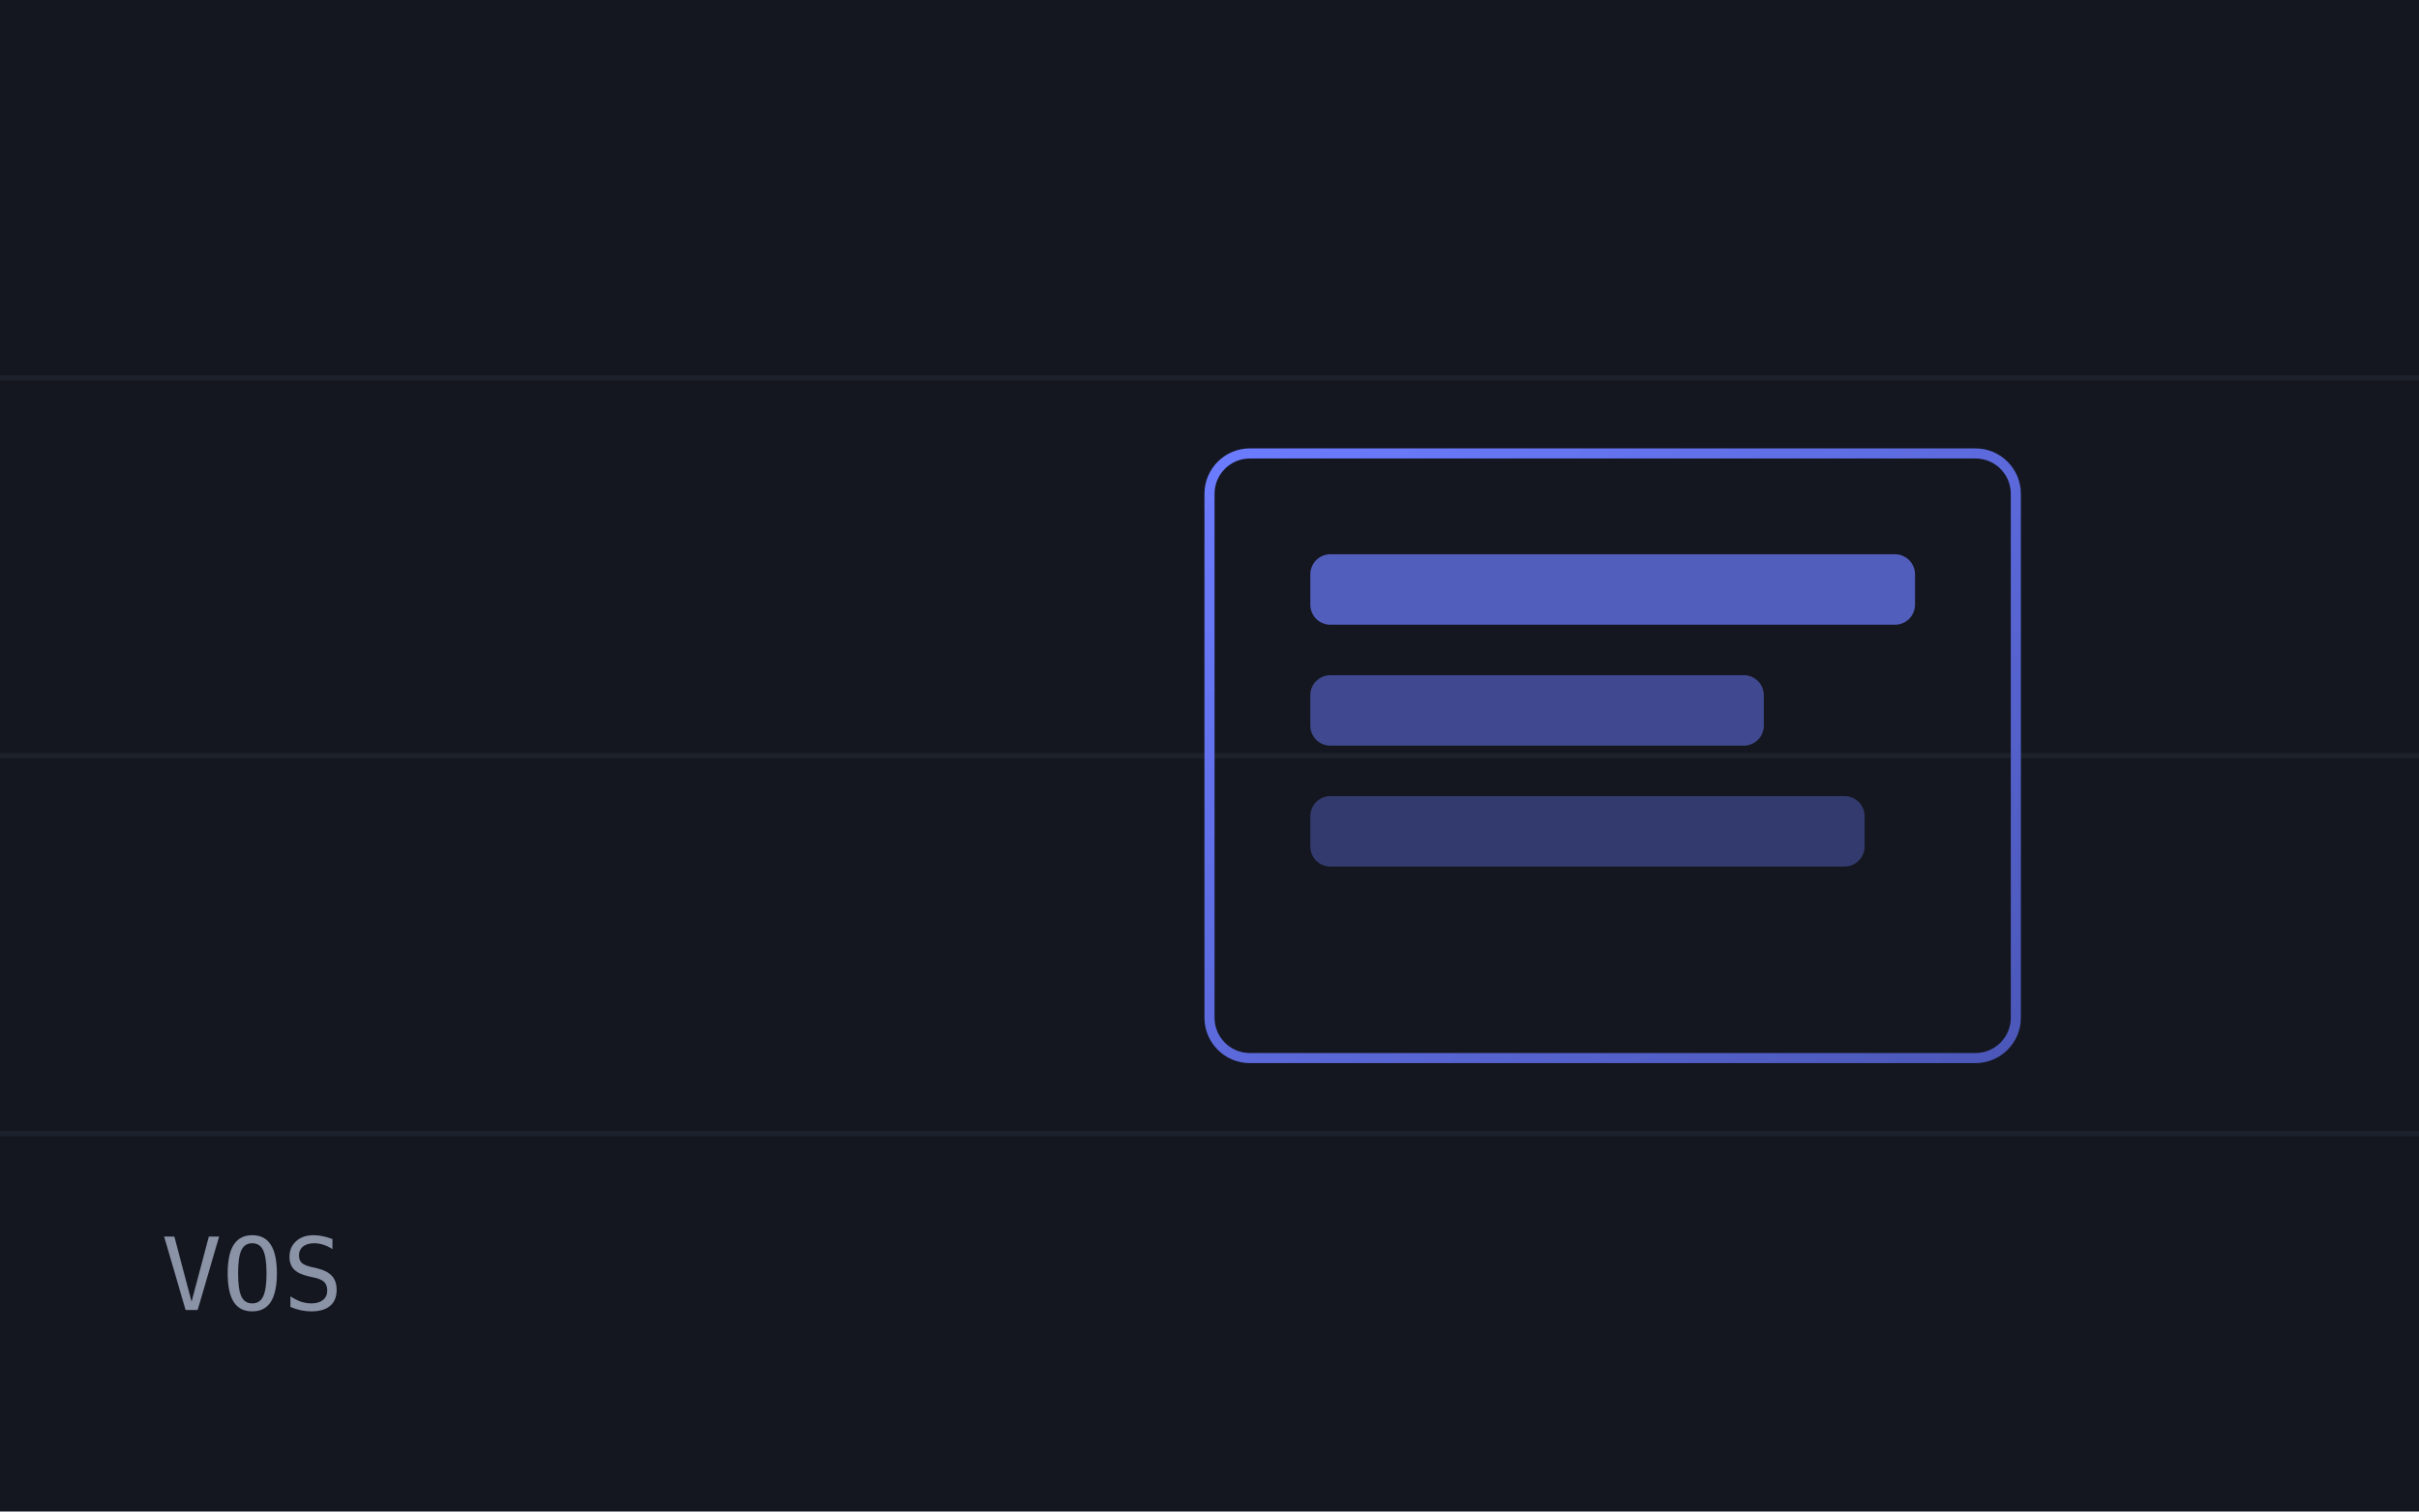
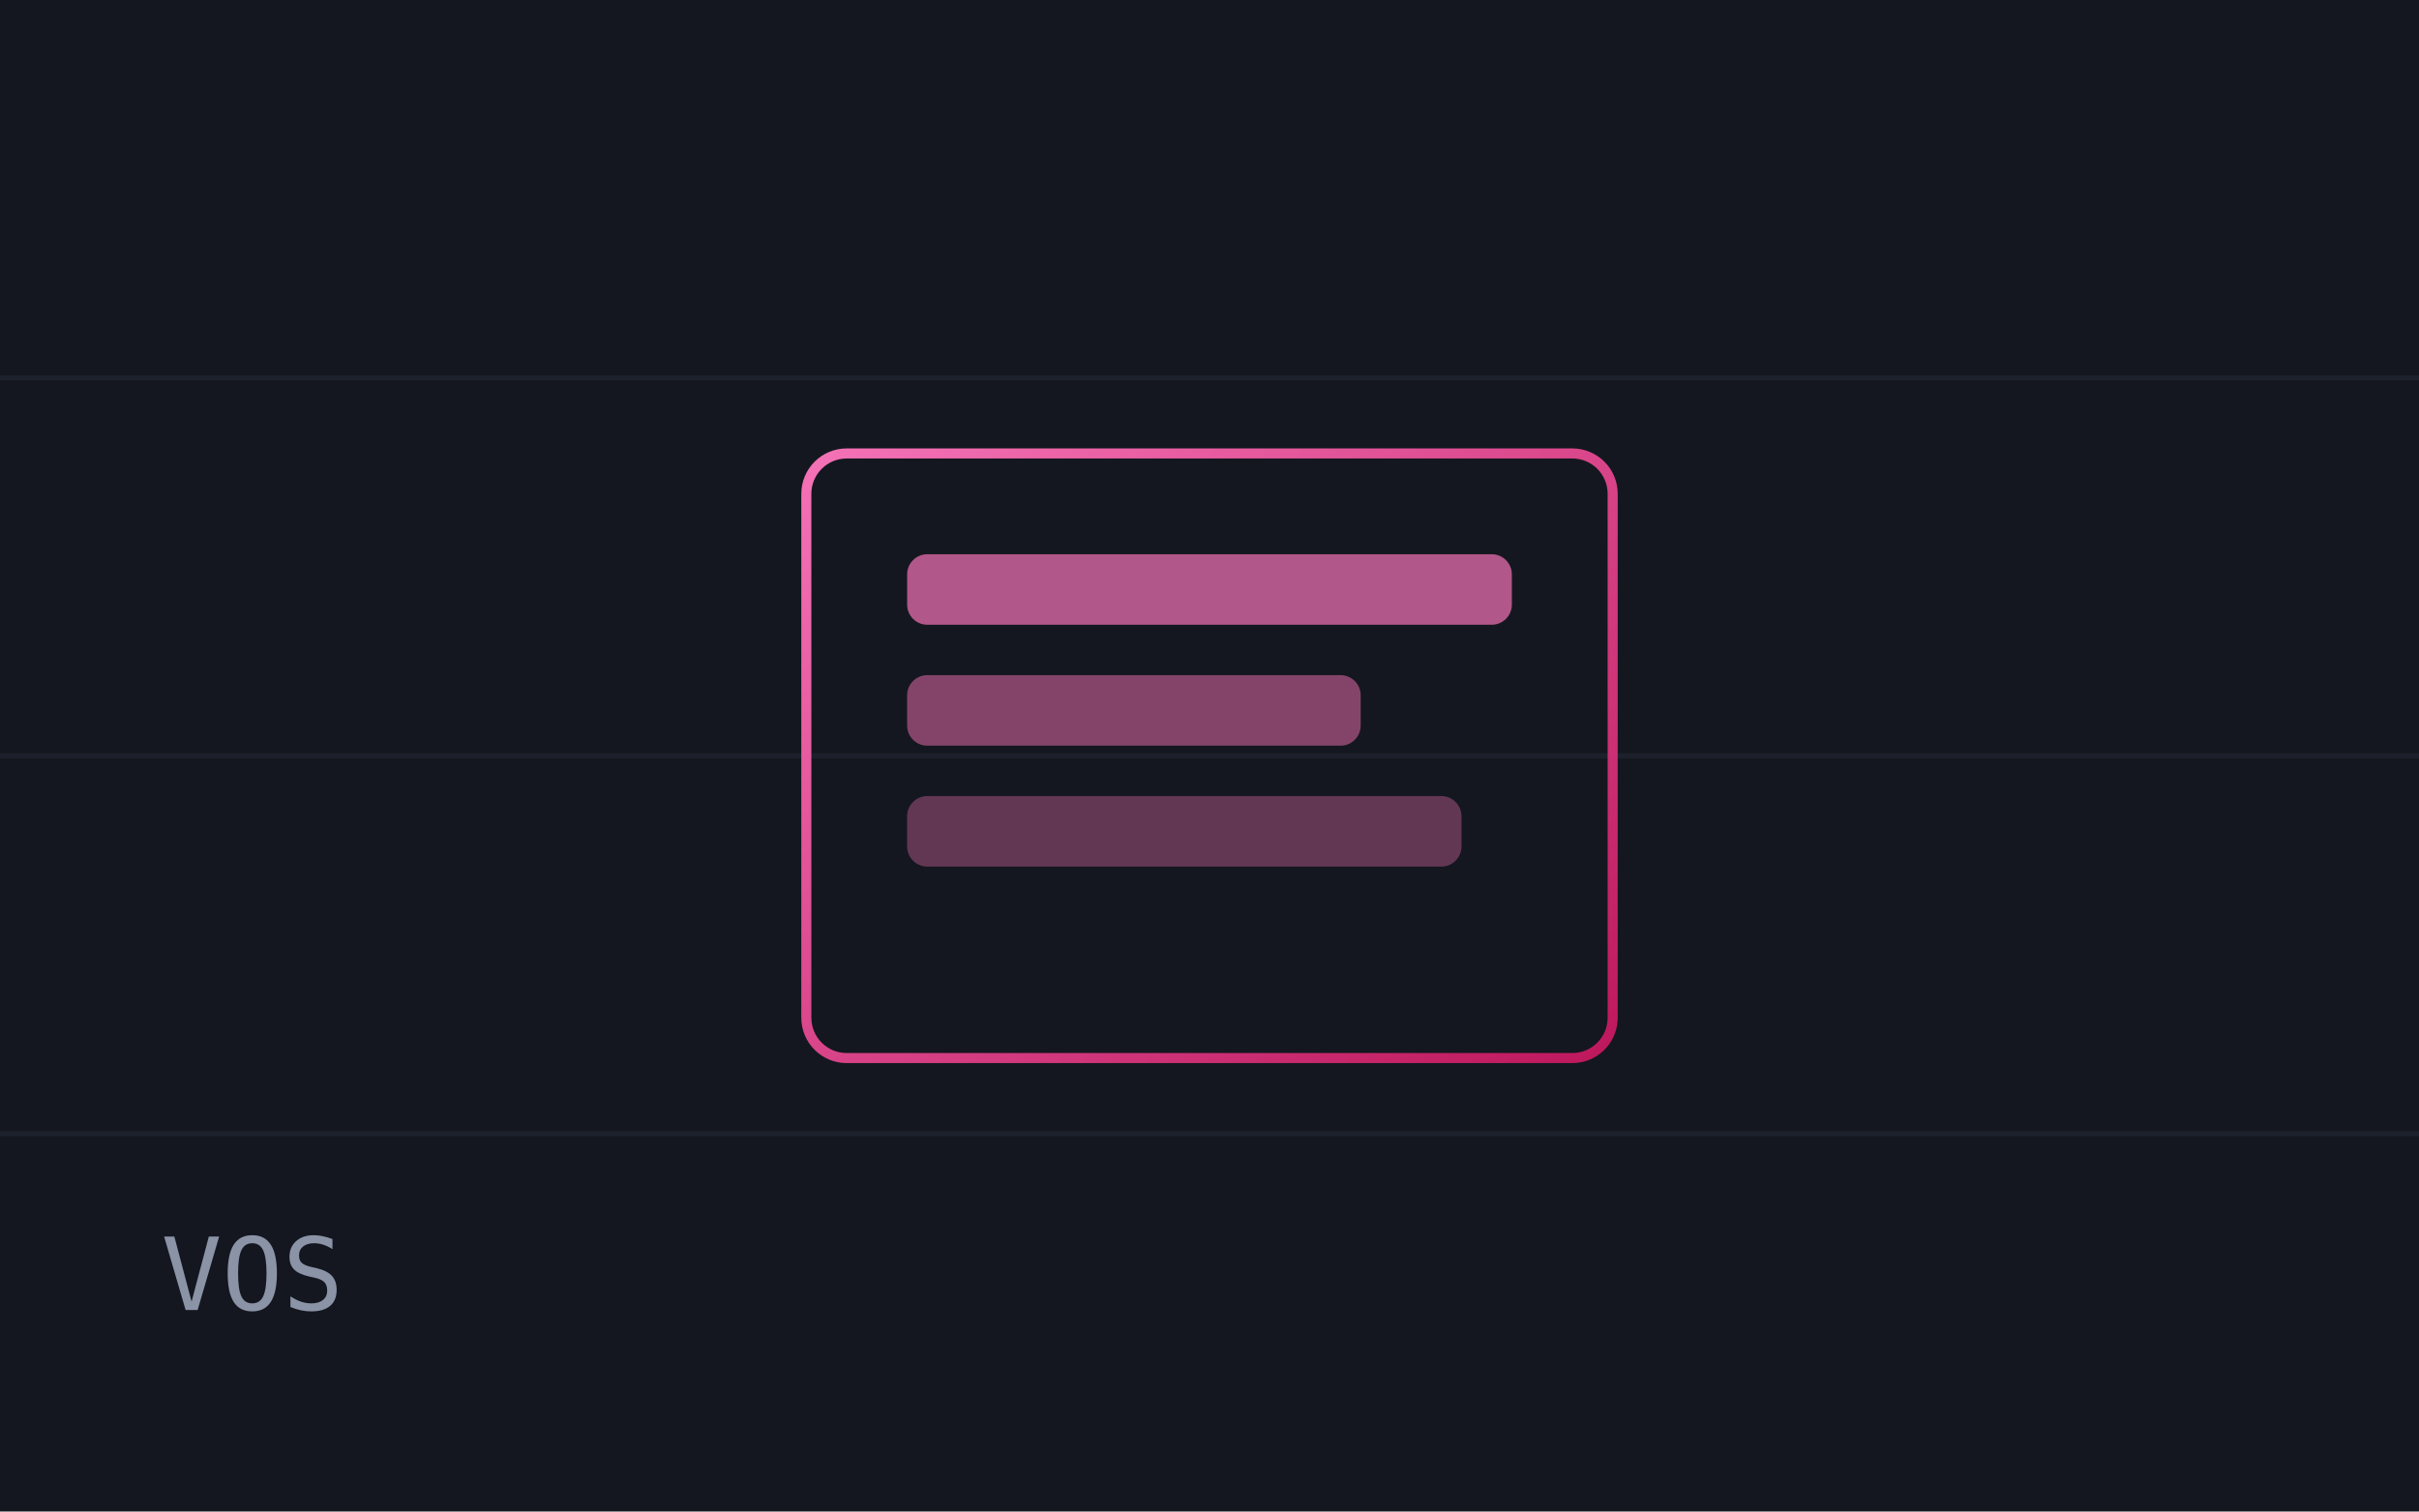
<svg xmlns="http://www.w3.org/2000/svg" viewBox="0 0 480 300" role="img" aria-label="Vinted OS project cover">
  <rect width="480" height="300" fill="#14171F" />
  <defs>
    <linearGradient id="g1" x1="0" y1="0" x2="1" y2="1">
-       <stop offset="0" stop-color="#6C7CFF" />
-       <stop offset="1" stop-color="#4B57B8" />
+       <stop offset="0" stop-color="#F472B6" />
+       <stop offset="1" stop-color="#BE185D" />
    </linearGradient>
  </defs>
  <g opacity="0.5" stroke="#262B38">
    <line x1="0" y1="75" x2="480" y2="75" />
    <line x1="0" y1="150" x2="480" y2="150" />
    <line x1="0" y1="225" x2="480" y2="225" />
  </g>
-   <rect x="240" y="90" width="160" height="120" rx="8" fill="none" stroke="url(#g1)" stroke-width="2" />
-   <rect x="260" y="110" width="120" height="14" rx="4" fill="#6C7CFF" opacity="0.7" />
-   <rect x="260" y="134" width="90" height="14" rx="4" fill="#6C7CFF" opacity="0.5" />
-   <rect x="260" y="158" width="110" height="14" rx="4" fill="#6C7CFF" opacity="0.35" />
+   <rect x="160" y="90" width="160" height="120" rx="8" fill="none" stroke="url(#g1)" stroke-width="2" />
+   <rect x="180" y="110" width="120" height="14" rx="4" fill="#F472B6" opacity="0.7" />
+   <rect x="180" y="134" width="90" height="14" rx="4" fill="#F472B6" opacity="0.5" />
+   <rect x="180" y="158" width="110" height="14" rx="4" fill="#F472B6" opacity="0.35" />
  <text x="32" y="260" font-family="ui-monospace, Menlo, Consolas, monospace" font-size="20" fill="#8B93A7">VOS</text>
</svg>
